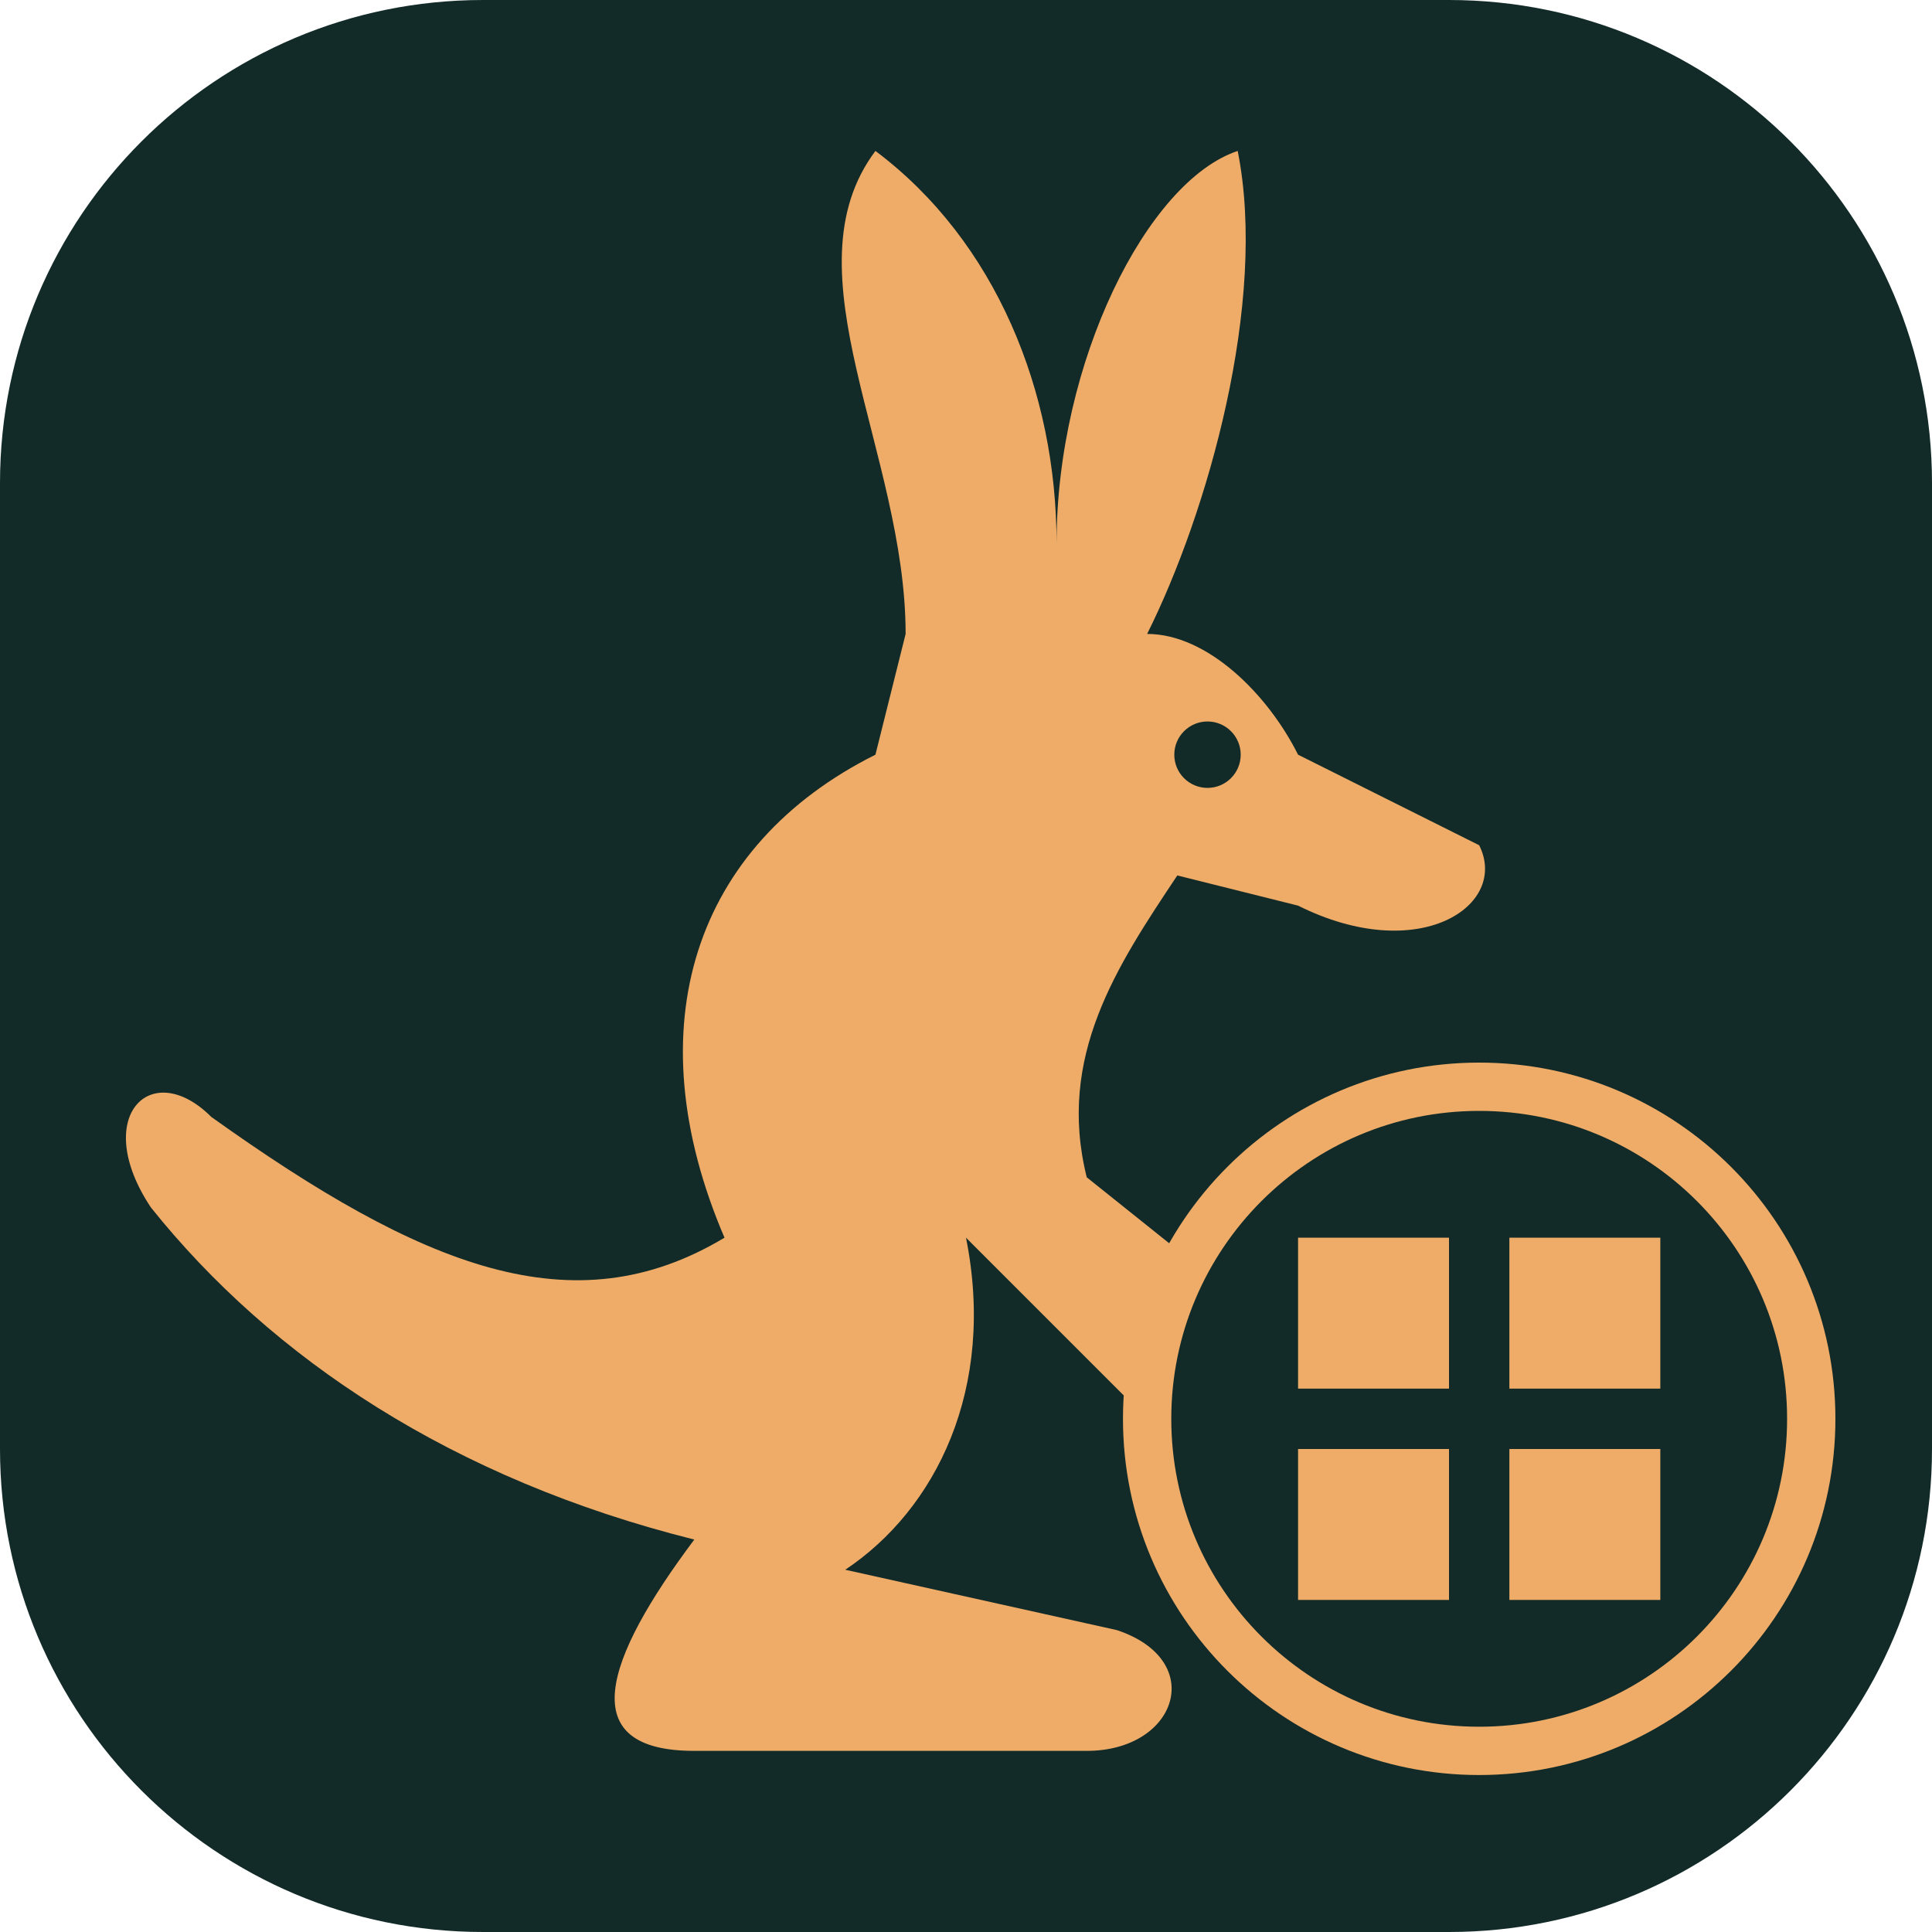
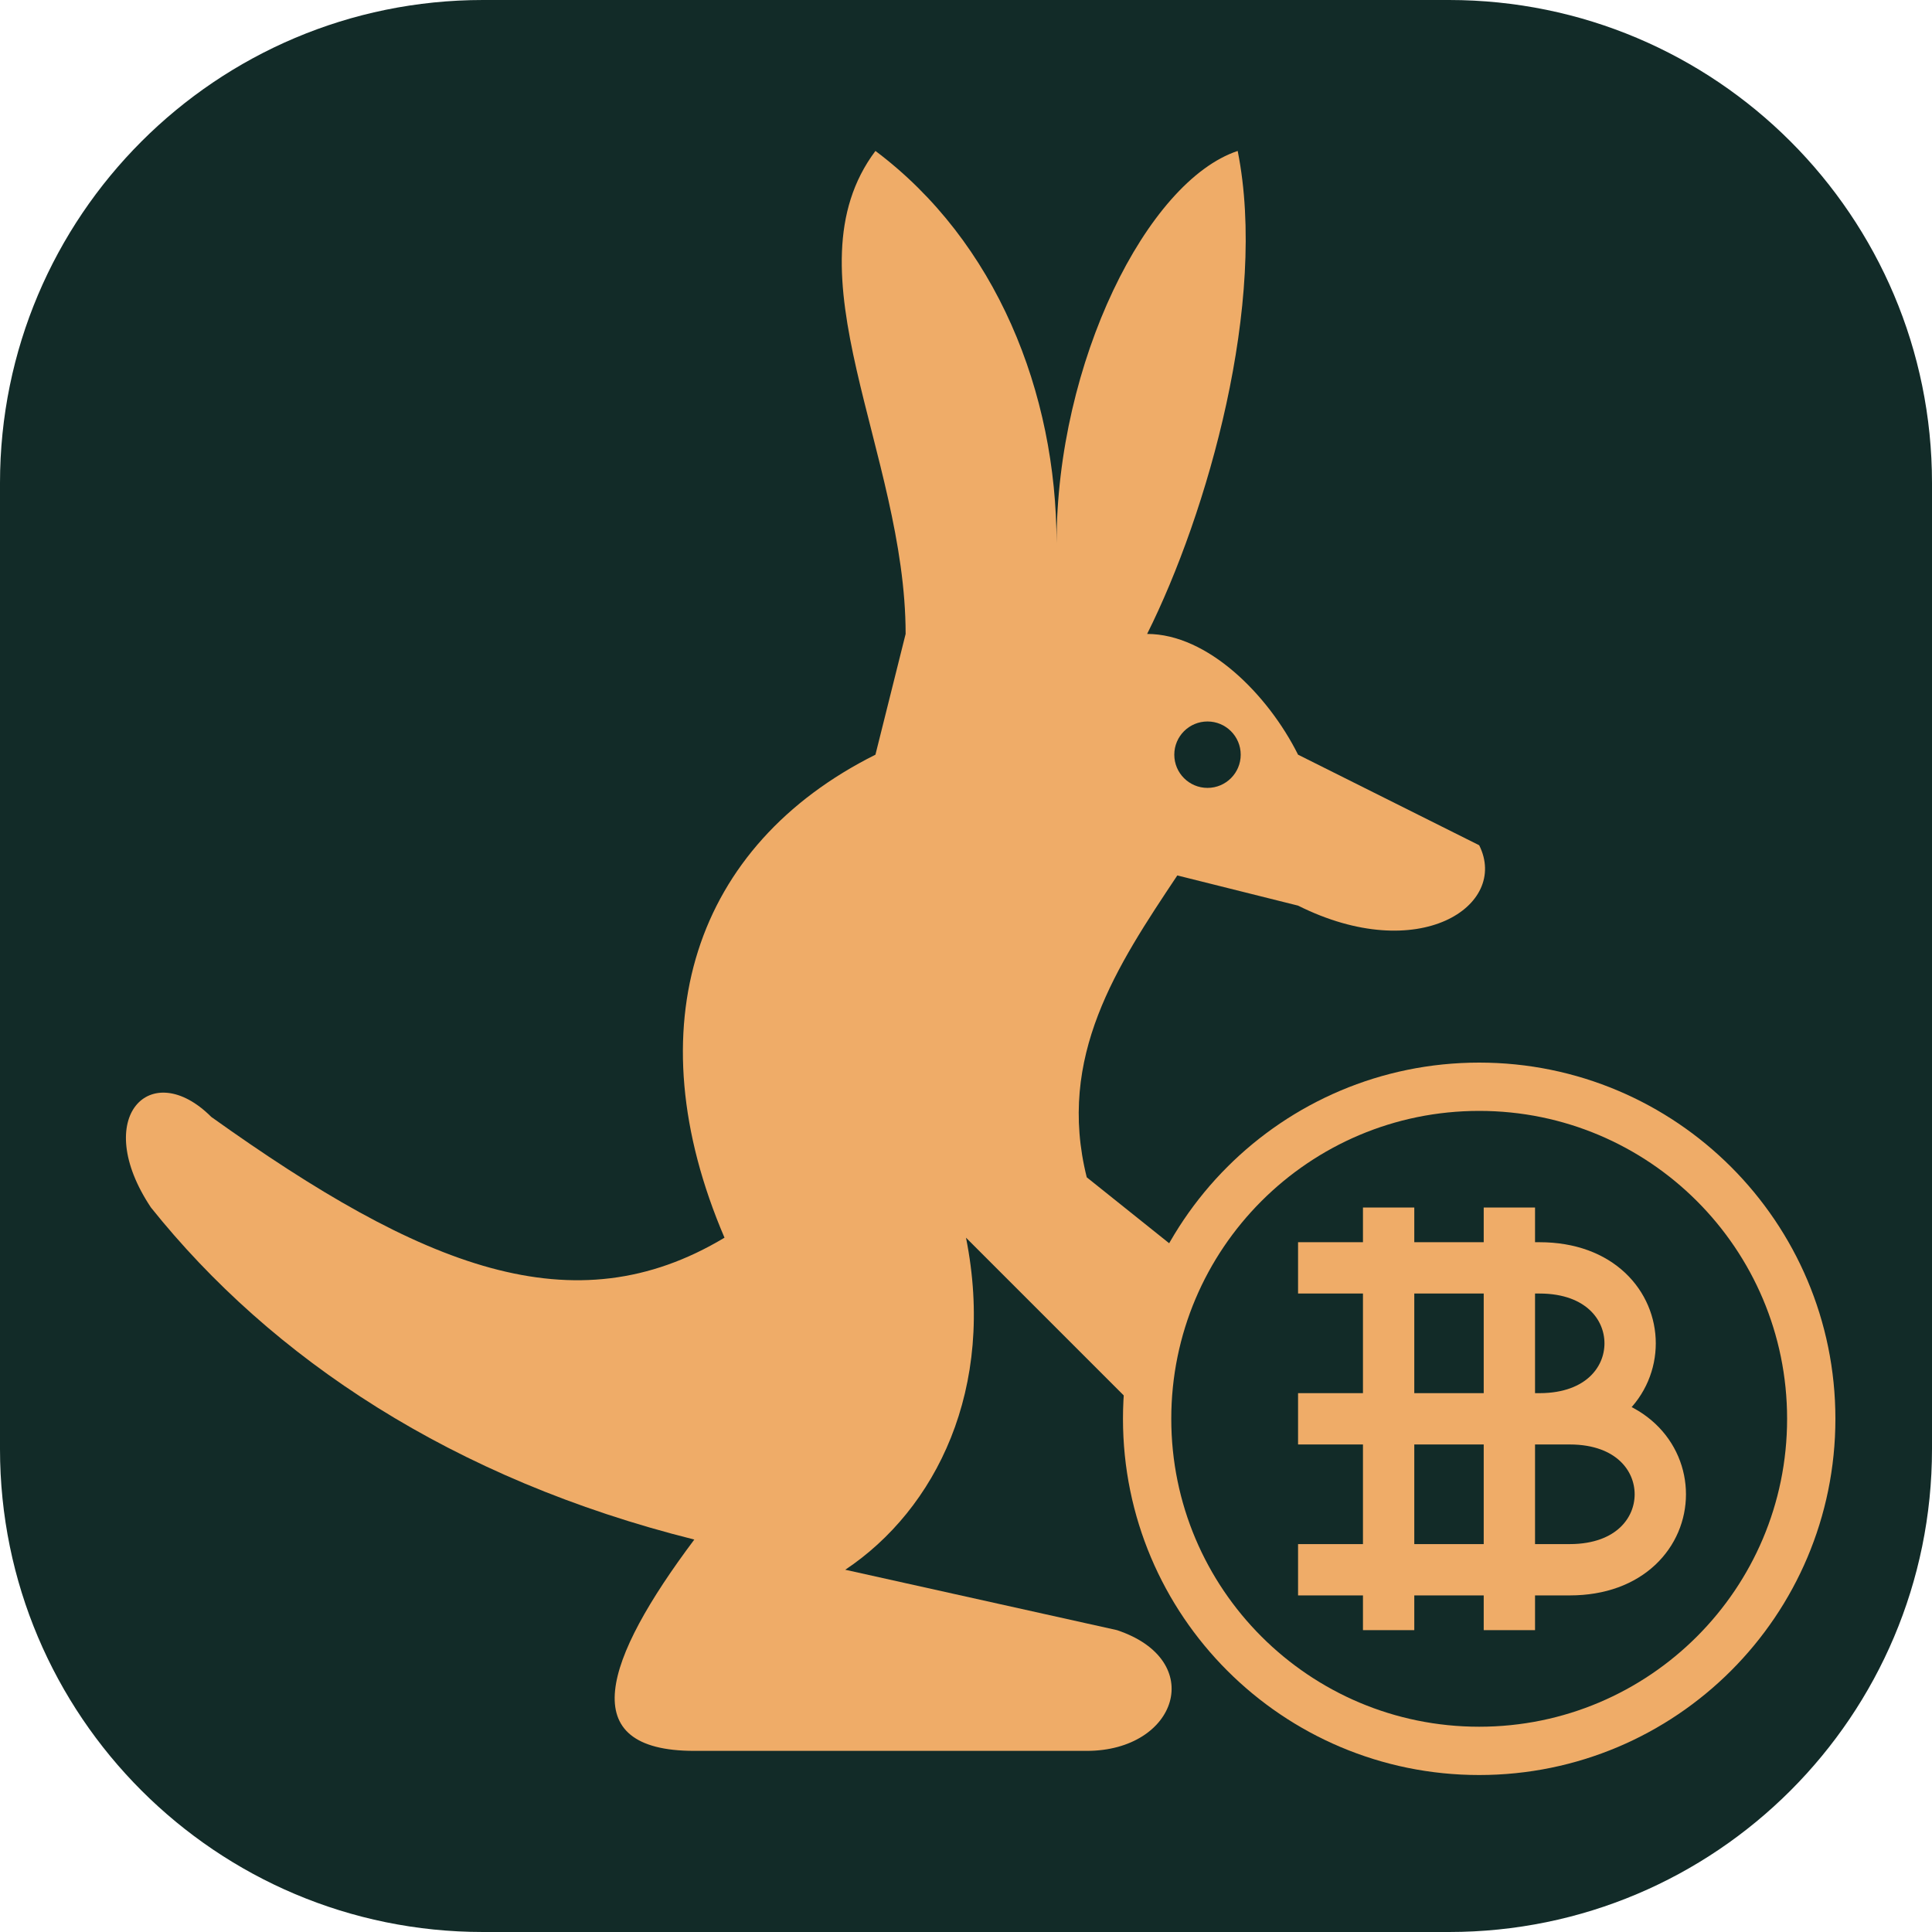
<svg xmlns="http://www.w3.org/2000/svg" viewBox="0 0 64 64" fill="none">
  <rect width="64" height="64" rx="16" fill="#122b28" />
  <path d="M30 21C30 15 26 9 29 5C33 8 35 13 35 18C35 12 38 6 41 5C42 10 40 17 38 21C40 21 42 23 43 25L49 28C50 30 47 32 43 30L39 29C37 32 35 35 36 39L41 43L45 44C47 45 47 48 44 48L38 47L32 41C33 46 31 50 28 52L37 54C40 55 39 58 36 58H23C19 58 20 55 23 51C15 49 9 45 5 40C3 37 5 35 7 37C14 42 19 44 24 41C21 34 23 28 29 25L30 21Z" fill="#efac68" />
  <circle cx="40" cy="25" r="1.1" fill="#122b28" />
  <circle cx="49" cy="47" r="11" fill="#122b28" stroke="#efac68" stroke-width="1.6" />
-   <path d="M43 41h5v5h-5Zm7 0h5v5h-5Zm-7 7h5v5h-5Zm7 0h5v5h-5Z" fill="#efac68" />
+   <path d="M46 40v14m4-14v14m-7-12h8c4 0 4 5 0 5h-8m0 0h9c4 0 4 5 0 5h-9" stroke="#efac68" stroke-width="1.7" stroke-linejoin="round" />
</svg>
